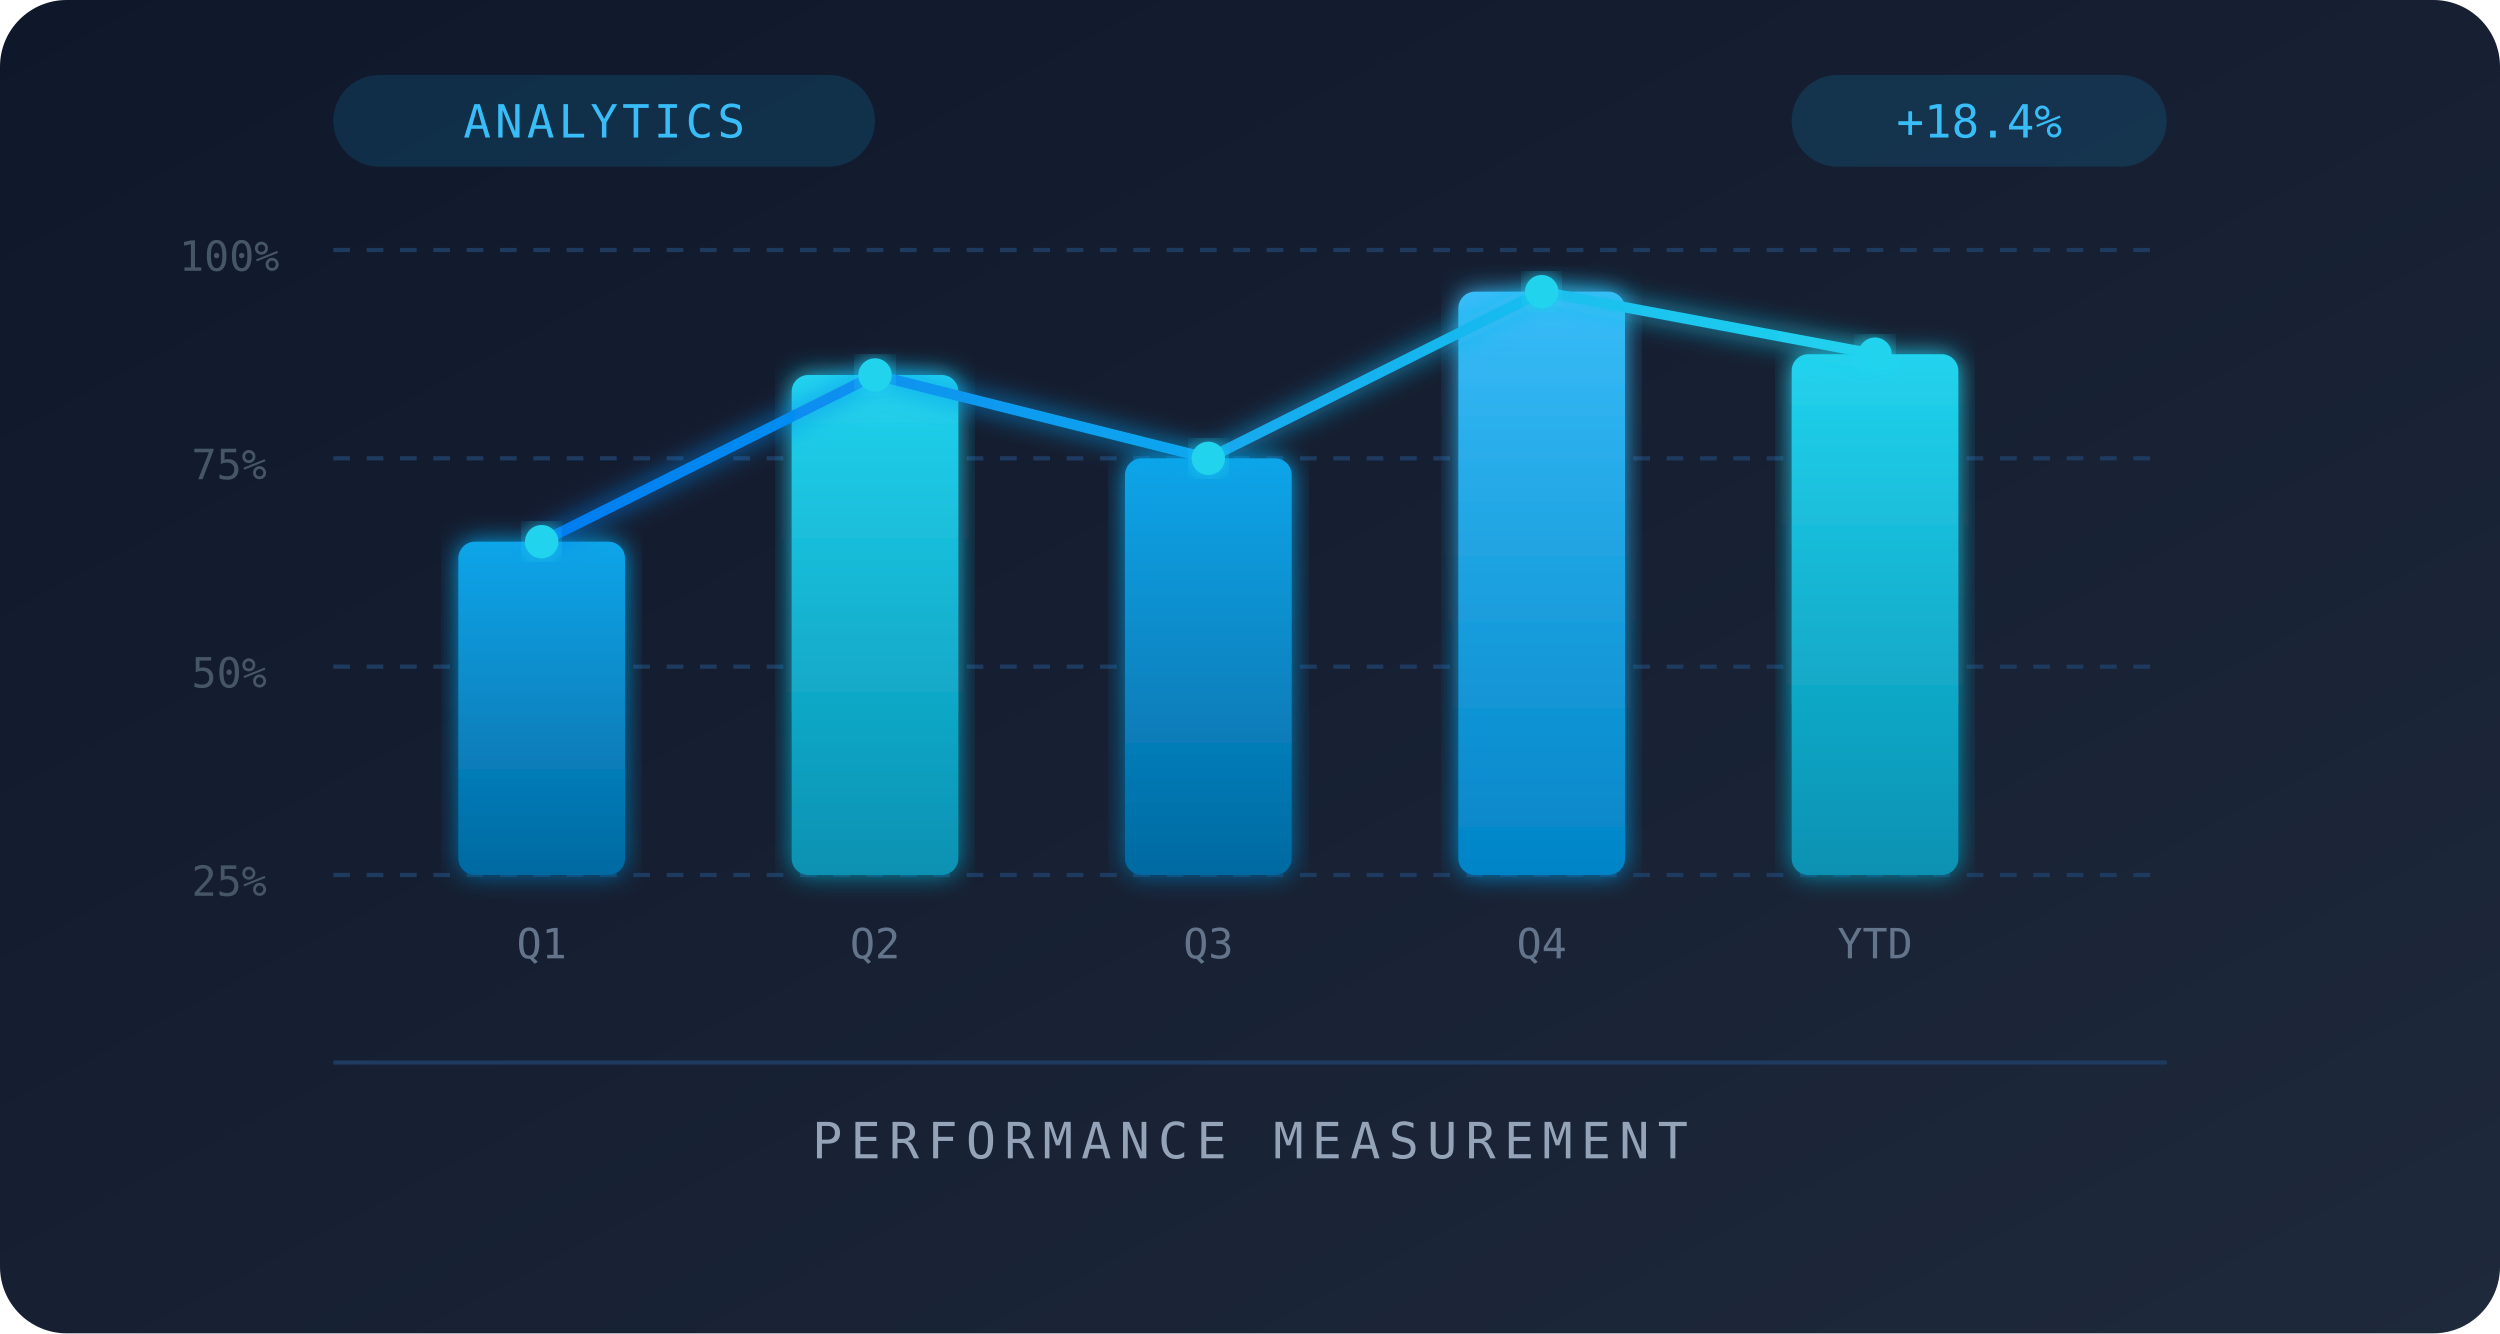
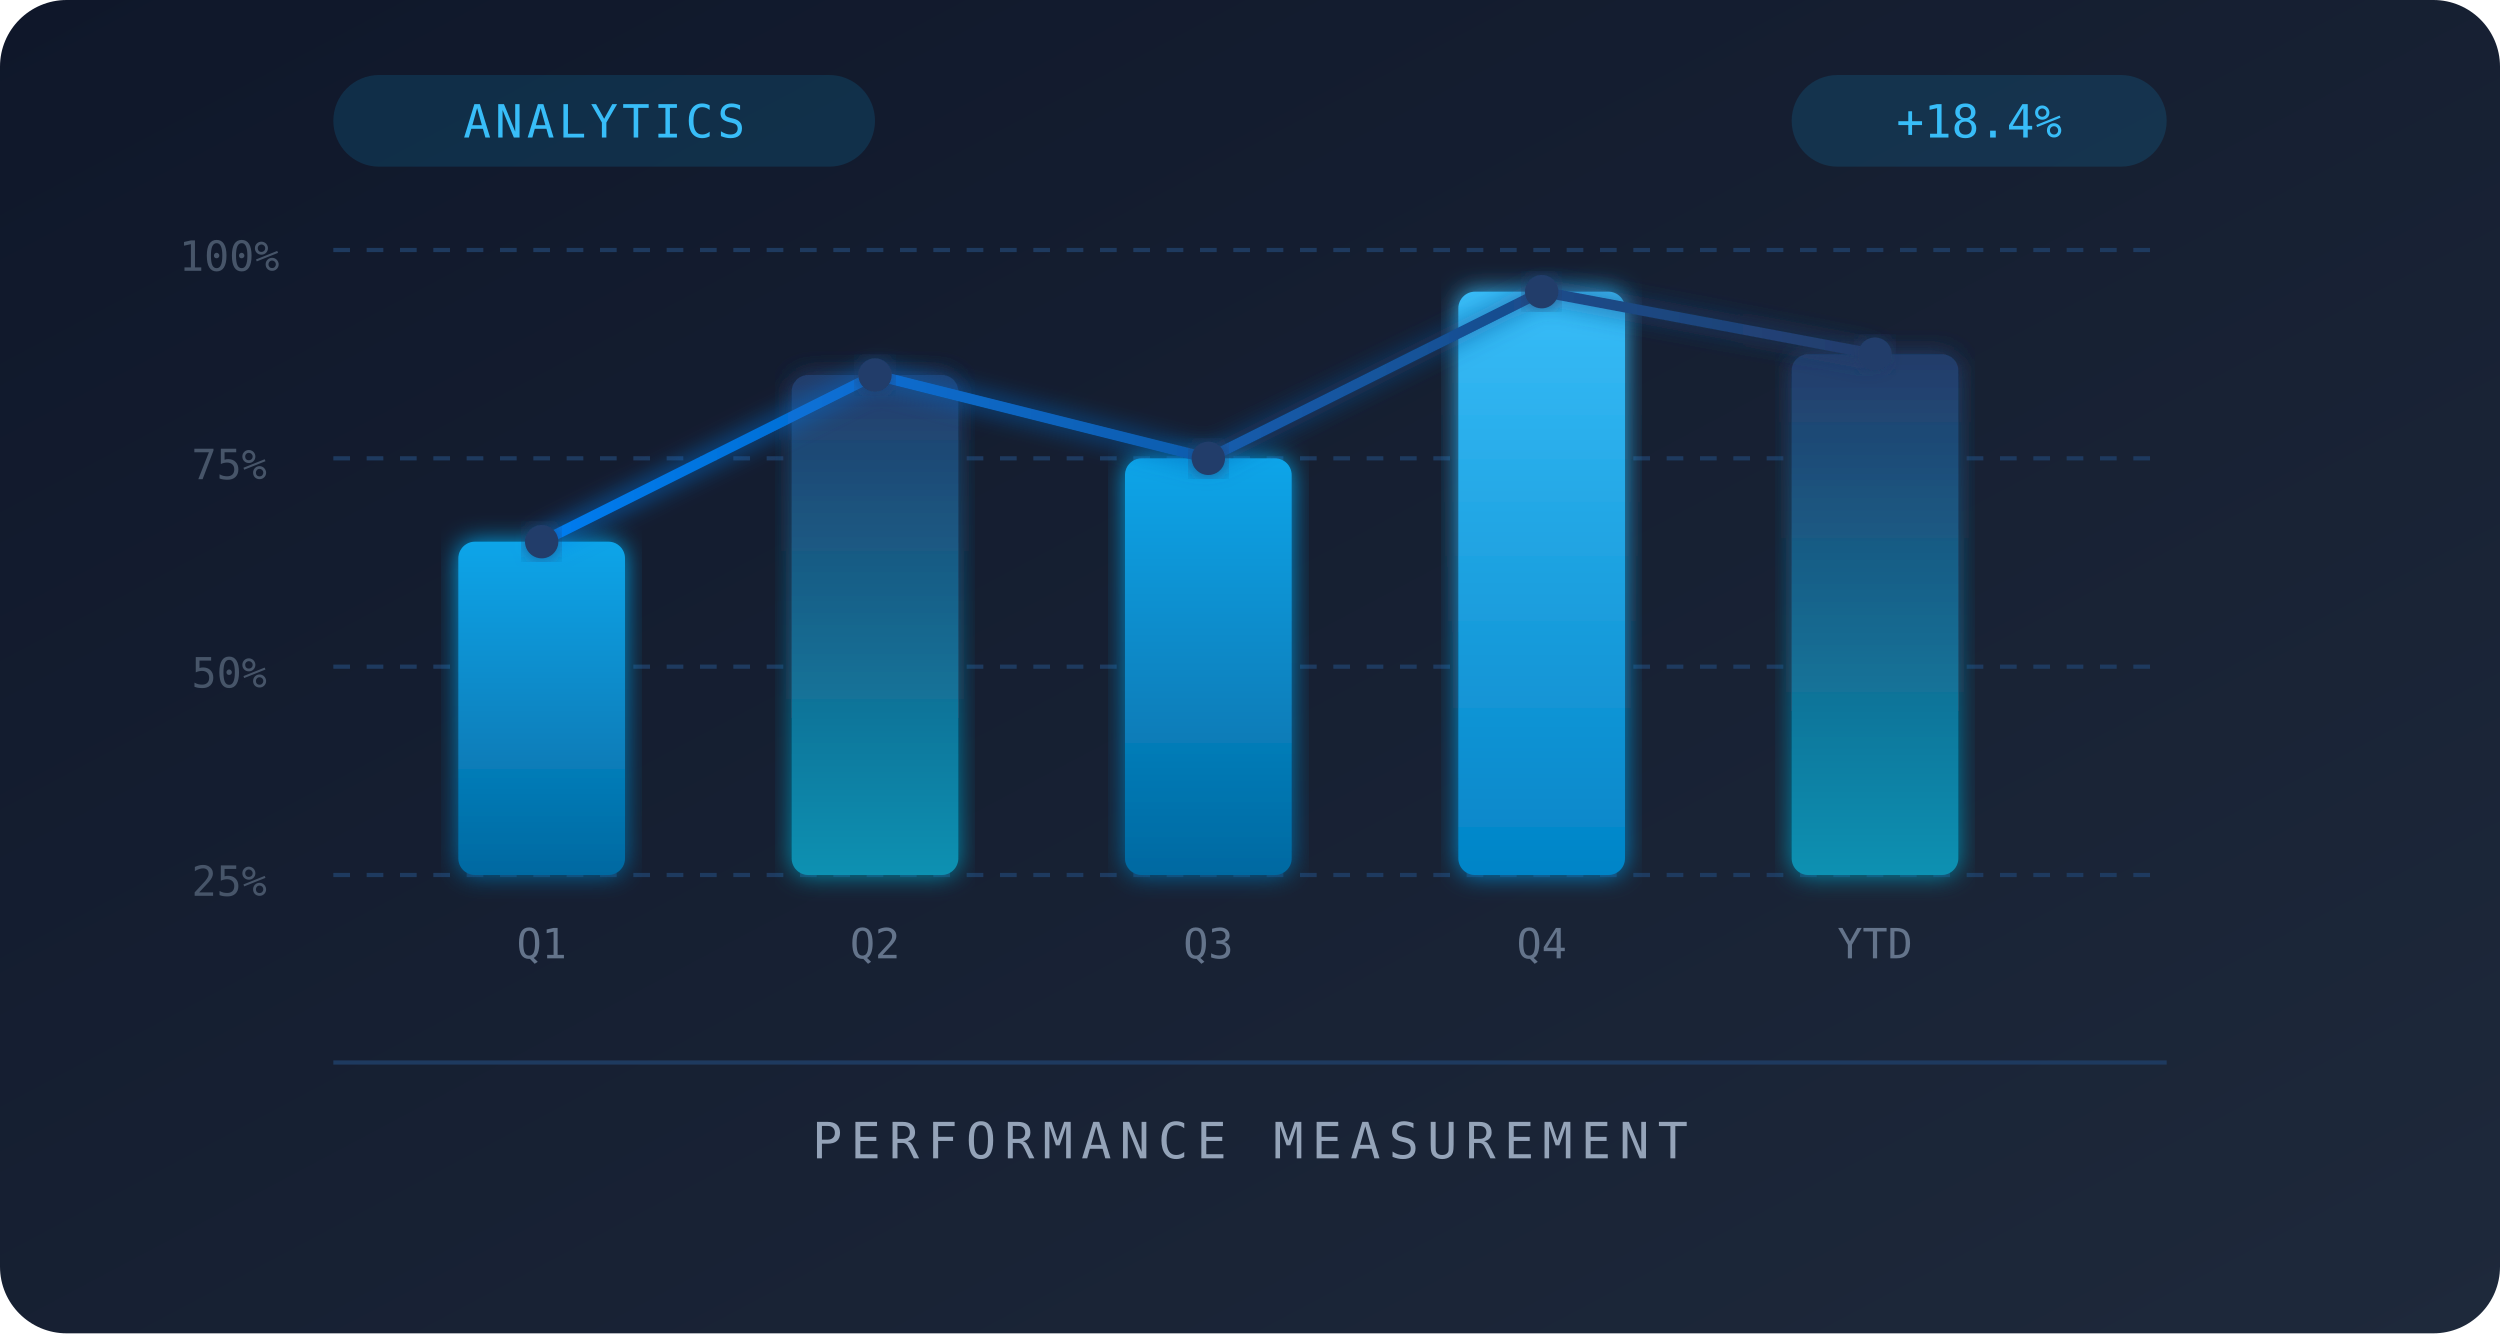
<svg xmlns="http://www.w3.org/2000/svg" width="600" height="320" viewBox="0 0 600 320">
  <defs>
    <linearGradient id="bg1" x1="0%" y1="0%" x2="100%" y2="100%">
      <stop offset="0%" style="stop-color:#0f172a" />
      <stop offset="100%" style="stop-color:#1e293b" />
    </linearGradient>
    <linearGradient id="barGrad1" x1="0%" y1="0%" x2="0%" y2="100%">
      <stop offset="0%" style="stop-color:#0ea5e9" />
      <stop offset="100%" style="stop-color:#0369a1" />
    </linearGradient>
    <linearGradient id="barGrad2" x1="0%" y1="0%" x2="0%" y2="100%">
-       <stop offset="0%" style="stop-color:#22d3ee" />
+       <stop offset="0%" style="stop-color:#233c6a" />
      <stop offset="100%" style="stop-color:#0891b2" />
    </linearGradient>
    <linearGradient id="barGrad3" x1="0%" y1="0%" x2="0%" y2="100%">
      <stop offset="0%" style="stop-color:#38bdf8" />
      <stop offset="100%" style="stop-color:#0284c7" />
    </linearGradient>
    <linearGradient id="lineGrad" x1="0%" y1="0%" x2="100%" y2="0%">
      <stop offset="0%" style="stop-color:#007CF0" />
-       <stop offset="100%" style="stop-color:#22d3ee" />
+       <stop offset="100%" style="stop-color:#233c6a" />
    </linearGradient>
    <filter id="glow">
      <feGaussianBlur stdDeviation="3" result="coloredBlur" />
      <feMerge>
        <feMergeNode in="coloredBlur" />
        <feMergeNode in="SourceGraphic" />
      </feMerge>
    </filter>
  </defs>
  <rect width="600" height="320" fill="url(#bg1)" rx="16" />
  <line x1="80" y1="60" x2="520" y2="60" stroke="#1e3a5f" stroke-width="1" stroke-dasharray="4,4" />
  <line x1="80" y1="110" x2="520" y2="110" stroke="#1e3a5f" stroke-width="1" stroke-dasharray="4,4" />
  <line x1="80" y1="160" x2="520" y2="160" stroke="#1e3a5f" stroke-width="1" stroke-dasharray="4,4" />
  <line x1="80" y1="210" x2="520" y2="210" stroke="#1e3a5f" stroke-width="1" stroke-dasharray="4,4" />
  <text x="55" y="65" fill="#475569" font-size="10" font-family="monospace" text-anchor="middle">100%</text>
  <text x="55" y="115" fill="#475569" font-size="10" font-family="monospace" text-anchor="middle">75%</text>
  <text x="55" y="165" fill="#475569" font-size="10" font-family="monospace" text-anchor="middle">50%</text>
  <text x="55" y="215" fill="#475569" font-size="10" font-family="monospace" text-anchor="middle">25%</text>
  <rect x="110" y="130" width="40" height="80" fill="url(#barGrad1)" rx="4" filter="url(#glow)" />
  <rect x="190" y="90" width="40" height="120" fill="url(#barGrad2)" rx="4" filter="url(#glow)" />
  <rect x="270" y="110" width="40" height="100" fill="url(#barGrad1)" rx="4" filter="url(#glow)" />
  <rect x="350" y="70" width="40" height="140" fill="url(#barGrad3)" rx="4" filter="url(#glow)" />
  <rect x="430" y="85" width="40" height="125" fill="url(#barGrad2)" rx="4" filter="url(#glow)" />
  <text x="130" y="230" fill="#64748b" font-size="10" font-family="monospace" text-anchor="middle">Q1</text>
  <text x="210" y="230" fill="#64748b" font-size="10" font-family="monospace" text-anchor="middle">Q2</text>
  <text x="290" y="230" fill="#64748b" font-size="10" font-family="monospace" text-anchor="middle">Q3</text>
  <text x="370" y="230" fill="#64748b" font-size="10" font-family="monospace" text-anchor="middle">Q4</text>
  <text x="450" y="230" fill="#64748b" font-size="10" font-family="monospace" text-anchor="middle">YTD</text>
  <polyline points="130,130 210,90 290,110 370,70 450,85" fill="none" stroke="url(#lineGrad)" stroke-width="2.5" stroke-linecap="round" stroke-linejoin="round" filter="url(#glow)" />
-   <circle cx="130" cy="130" r="4" fill="#22d3ee" filter="url(#glow)" />
-   <circle cx="210" cy="90" r="4" fill="#22d3ee" filter="url(#glow)" />
-   <circle cx="290" cy="110" r="4" fill="#22d3ee" filter="url(#glow)" />
-   <circle cx="370" cy="70" r="4" fill="#22d3ee" filter="url(#glow)" />
-   <circle cx="450" cy="85" r="4" fill="#22d3ee" filter="url(#glow)" />
+   <circle cx="130" cy="130" r="4" fill="#233c6a" filter="url(#glow)" />
+   <circle cx="210" cy="90" r="4" fill="#233c6a" filter="url(#glow)" />
+   <circle cx="290" cy="110" r="4" fill="#233c6a" filter="url(#glow)" />
+   <circle cx="370" cy="70" r="4" fill="#233c6a" filter="url(#glow)" />
+   <circle cx="450" cy="85" r="4" fill="#233c6a" filter="url(#glow)" />
  <text x="300" y="278" fill="#94a3b8" font-size="12" font-family="monospace" text-anchor="middle" letter-spacing="2">PERFORMANCE MEASUREMENT</text>
  <line x1="80" y1="255" x2="520" y2="255" stroke="#1e3a5f" stroke-width="1" />
  <rect x="80" y="18" width="130" height="22" rx="11" fill="#0ea5e9" opacity="0.15" />
  <text x="145" y="33" fill="#38bdf8" font-size="11" font-family="monospace" text-anchor="middle" letter-spacing="1">ANALYTICS</text>
  <rect x="430" y="18" width="90" height="22" rx="11" fill="#0ea5e9" opacity="0.15" />
  <text x="475" y="33" fill="#38bdf8" font-size="11" font-family="monospace" text-anchor="middle">+18.4%</text>
</svg>
